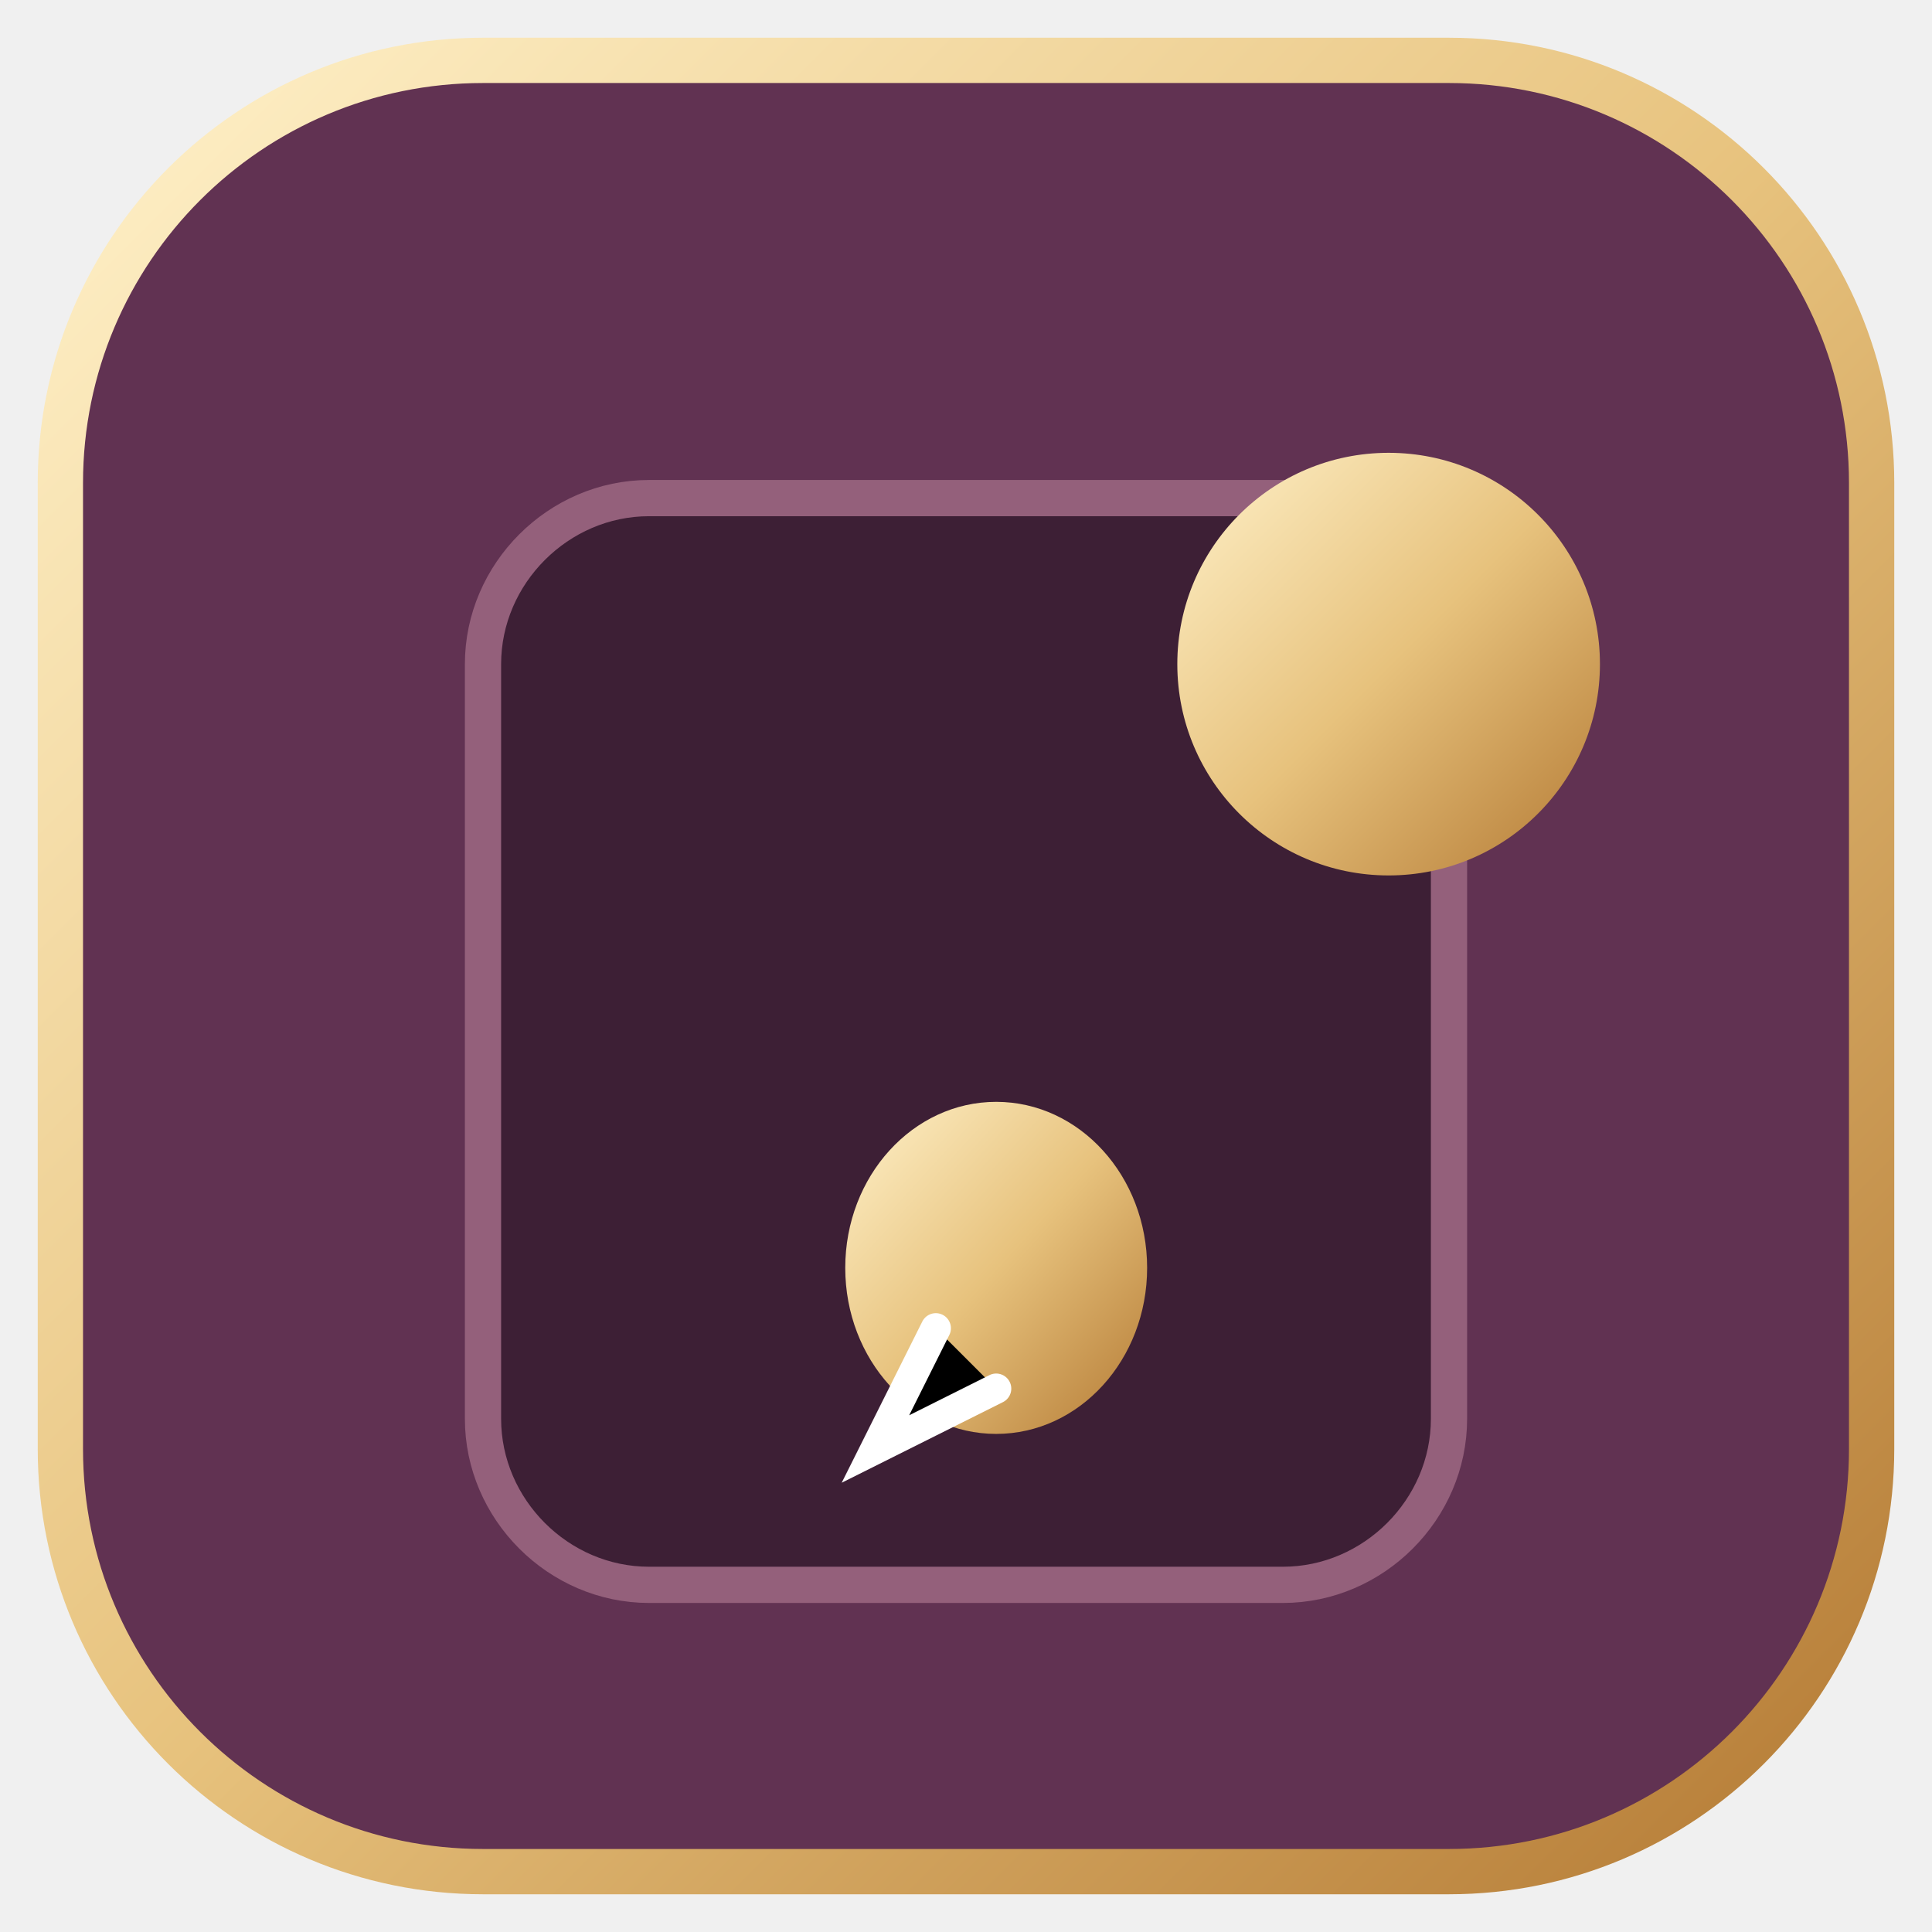
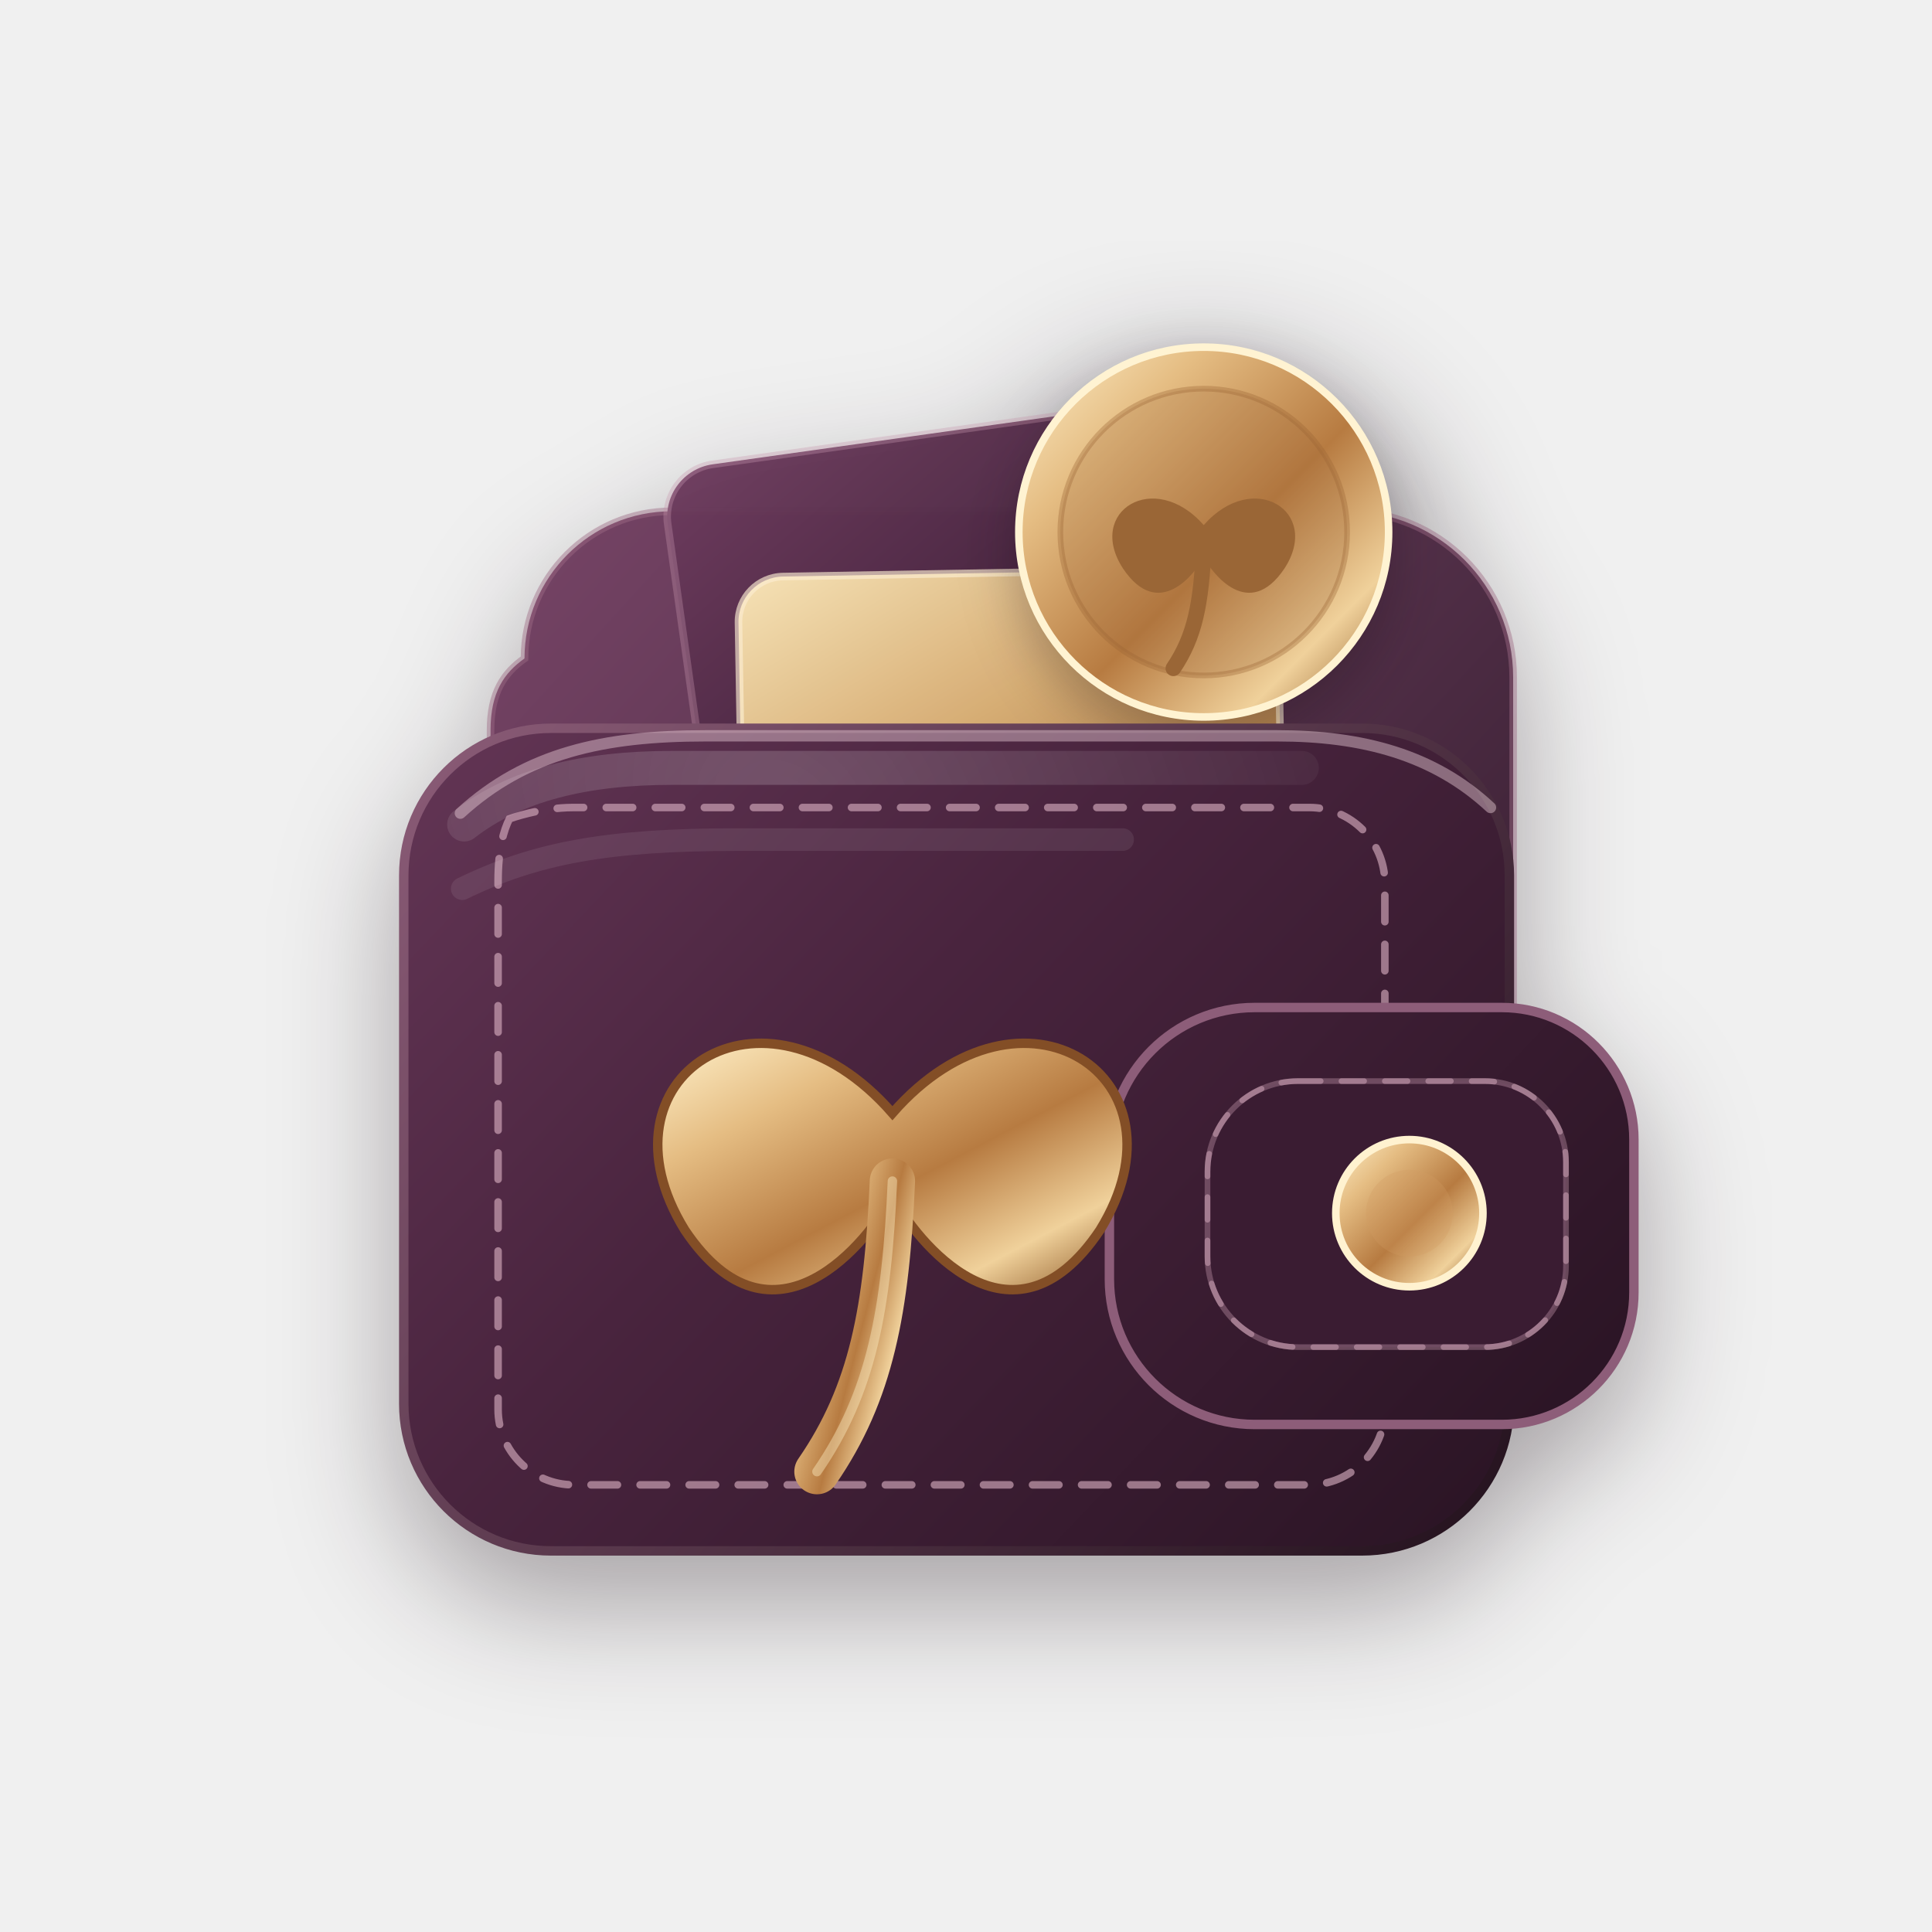
- <svg xmlns="http://www.w3.org/2000/svg" width="64" height="64" viewBox="0 0 64 64">
+ <svg xmlns="http://www.w3.org/2000/svg" width="1024" height="1024" viewBox="0 0 1024 1024" fill="none">
  <defs>
-     <linearGradient id="fbg" x1="10" y1="6" x2="54" y2="58">
-       <stop offset="0" stop-color="#613252" />
-       <stop offset=".45" stop-color="#49243e" />
-       <stop offset="1" stop-color="#24111f" />
+     <linearGradient id="walletBody" x1="224" y1="272" x2="856" y2="872" gradientUnits="userSpaceOnUse">
+       <stop offset="0" stop-color="#6A3A5B" />
+       <stop offset="0.42" stop-color="#49243E" />
+       <stop offset="1" stop-color="#24111F" />
    </linearGradient>
-     <linearGradient id="fgold" x1="0" y1="0" x2="1" y2="1">
-       <stop offset="0" stop-color="#fff1c9" />
-       <stop offset=".5" stop-color="#e7c27d" />
-       <stop offset="1" stop-color="#b47a34" />
+     <linearGradient id="walletBack" x1="250" y1="240" x2="820" y2="760" gradientUnits="userSpaceOnUse">
+       <stop offset="0" stop-color="#7A4669" />
+       <stop offset="0.5" stop-color="#533049" />
+       <stop offset="1" stop-color="#2B1626" />
    </linearGradient>
+     <linearGradient id="walletEdge" x1="220" y1="360" x2="840" y2="860" gradientUnits="userSpaceOnUse">
+       <stop offset="0" stop-color="#8D5D79" />
+       <stop offset="1" stop-color="#1B0C16" />
+     </linearGradient>
+     <linearGradient id="cardGold" x1="0" y1="0" x2="1" y2="1">
+       <stop offset="0" stop-color="#F9E5B7" />
+       <stop offset="0.45" stop-color="#D8AF74" />
+       <stop offset="1" stop-color="#A26A34" />
+     </linearGradient>
+     <linearGradient id="cardPlum" x1="0" y1="0" x2="1" y2="1">
+       <stop offset="0" stop-color="#6E3C5F" />
+       <stop offset="1" stop-color="#2C1526" />
+     </linearGradient>
+     <linearGradient id="metal" x1="0" y1="0" x2="1" y2="1">
+       <stop offset="0" stop-color="#FFF0C9" />
+       <stop offset="0.25" stop-color="#E5BD83" />
+       <stop offset="0.55" stop-color="#B77B41" />
+       <stop offset="0.8" stop-color="#F0D19B" />
+       <stop offset="1" stop-color="#875221" />
+     </linearGradient>
+     <radialGradient id="shine" cx="0" cy="0" r="1" gradientUnits="userSpaceOnUse" gradientTransform="translate(415 430) rotate(39) scale(418 335)">
+       <stop stop-color="#FFFFFF" stop-opacity="0.18" />
+       <stop offset="1" stop-color="#FFFFFF" stop-opacity="0" />
+     </radialGradient>
+     <filter id="shadow" x="94" y="128" width="846" height="820" filterUnits="userSpaceOnUse" color-interpolation-filters="sRGB">
+       <feFlood flood-opacity="0" result="BackgroundImageFix" />
+       <feColorMatrix in="SourceAlpha" type="matrix" values="0 0 0 0 0 0 0 0 0 0 0 0 0 0 0 0 0 0 127 0" result="hardAlpha" />
+       <feOffset dy="26" />
+       <feGaussianBlur stdDeviation="32" />
+       <feColorMatrix type="matrix" values="0 0 0 0 0.09 0 0 0 0 0.039 0 0 0 0 0.071 0 0 0 0.34 0" />
+       <feBlend mode="normal" in2="BackgroundImageFix" result="effect1_dropShadow" />
+       <feBlend mode="normal" in="SourceGraphic" in2="effect1_dropShadow" result="shape" />
+     </filter>
+     <filter id="softShadow" x="470" y="154" width="330" height="286" filterUnits="userSpaceOnUse" color-interpolation-filters="sRGB">
+       <feFlood flood-opacity="0" result="BackgroundImageFix" />
+       <feColorMatrix in="SourceAlpha" type="matrix" values="0 0 0 0 0 0 0 0 0 0 0 0 0 0 0 0 0 0 127 0" result="hardAlpha" />
+       <feOffset dy="12" />
+       <feGaussianBlur stdDeviation="14" />
+       <feColorMatrix type="matrix" values="0 0 0 0 0.09 0 0 0 0 0.039 0 0 0 0 0.071 0 0 0 0.28 0" />
+       <feBlend mode="normal" in2="BackgroundImageFix" result="effect1_dropShadow" />
+       <feBlend mode="normal" in="SourceGraphic" in2="effect1_dropShadow" result="shape" />
+     </filter>
  </defs>
-   <rect x="2" y="2" width="60" height="60" rx="14" fill="url(#fbg)" />
-   <rect x="2" y="2" width="60" height="60" rx="14" fill="none" stroke="url(#fgold)" stroke-width="1.5" />
-   <path d="M16 22c0-3 2.5-5.5 5.5-5.5h21c3 0 5.5 2.5 5.5 5.5v25c0 3-2.5 5.5-5.5 5.5h-21c-3 0-5.5-2.5-5.5-5.5V22z" fill="#3d1f35" stroke="#94607b" stroke-width="1.2" />
-   <circle cx="46" cy="22" r="7" fill="url(#fgold)" />
-   <ellipse cx="33" cy="42" rx="5" ry="5.5" fill="url(#fgold)" />
-   <path d="M31 44l-2 4 4-2" stroke="#fff" stroke-width="1" stroke-linecap="round" />
+   <g filter="url(#shadow)">
+     <path d="M278 349 C278 305.922 312.922 271 356 271 H714 C762.601 271 802 310.399 802 359 V701 C802 749.601 762.601 789 714 789 H348 C299.399 789 260 749.601 260 701 V387 C260 366.813 267.329 356.548 278 349 Z" fill="url(#walletBack)" stroke="#9E6C87" stroke-opacity="0.45" stroke-width="4" />
+     <g opacity="0.98">
+       <rect x="350" y="250" width="294" height="190" rx="28" transform="rotate(-8 350 250)" fill="url(#cardPlum)" stroke="#C595AC" stroke-opacity="0.35" stroke-width="4" />
+       <rect x="391" y="306" width="286" height="165" rx="24" transform="rotate(-1 391 306)" fill="url(#cardGold)" stroke="#FFF2D4" stroke-opacity="0.65" stroke-width="4" />
+     </g>
+     <g filter="url(#softShadow)">
+       <circle cx="638" cy="282" r="98" fill="url(#metal)" stroke="#FFF3D2" stroke-width="4" />
+       <circle cx="638" cy="282" r="76" fill="#9A6636" fill-opacity="0.24" stroke="#9A6636" stroke-opacity="0.35" stroke-width="3" />
+       <g transform="translate(638 282) scale(0.46)">
+         <path d="M0 -8 C-57 -73 -136 -24 -93 42 C-52 103 -10 48 0 29 C10 48 52 103 93 42 C136 -24 57 -73 0 -8 Z" fill="#9A6636" />
+         <path d="M0 18 C-3 82 -10 120 -35 157" fill="none" stroke="#9A6636" stroke-width="18" stroke-linecap="round" />
+       </g>
+     </g>
+     <rect x="214" y="386" width="586" height="436" rx="78" fill="url(#walletBody)" stroke="url(#walletEdge)" stroke-width="5" />
+     <path d="M246 437 C273 416 310 407 356 407 H690" stroke="url(#shine)" stroke-width="18" stroke-linecap="round" />
+     <path d="M270 434 C270 434 286 428 304 428 H694 C716 428 734 446 734 468 V747 C734 769 716 787 694 787 H304 C282 787 264 769 264 747 V467 C264 450 267 440 270 434 Z" fill="none" stroke="#DAB0C2" stroke-opacity="0.62" stroke-width="4" stroke-dasharray="14 12" stroke-linecap="round" />
+     <path d="M244 431 C279 399 320 390 374 390 H677 C722 390 760 400 790 428" fill="none" stroke="#F3D7E1" stroke-opacity="0.42" stroke-width="6" stroke-linecap="round" />
+     <path d="M665 534 H796 C834.66 534 866 565.34 866 604 V685 C866 723.66 834.66 755 796 755 H665 C622.49 755 588 720.51 588 678 V611 C588 568.49 622.49 534 665 534 Z" fill="url(#walletBody)" stroke="#8D5D79" stroke-width="5" />
+     <path d="M688 573 H787 C810.748 573 830 592.252 830 616 V671 C830 694.748 810.748 714 787 714 H688 C661.49 714 640 692.51 640 666 V621 C640 594.49 661.49 573 688 573 Z" fill="#3A1C32" stroke="#D2A5B7" stroke-opacity="0.35" stroke-width="3" />
+     <path d="M688 573 H787 C810.748 573 830 592.252 830 616 V671 C830 694.748 810.748 714 787 714 H688 C661.49 714 640 692.51 640 666 V621 C640 594.49 661.49 573 688 573 Z" fill="none" stroke="#DAB0C2" stroke-opacity="0.48" stroke-width="3" stroke-dasharray="12 11" stroke-linecap="round" />
+     <circle cx="747" cy="643" r="39" fill="url(#metal)" stroke="#FFF2D0" stroke-width="4" />
+     <circle cx="747" cy="643" r="23" fill="#D19A61" fill-opacity="0.28" />
+     <g transform="translate(473 600)">
+       <path d="M0 -10 C-69 -89 -160 -29 -110 52 C-63 122 -12 57 0 34 C12 57 63 122 110 52 C160 -29 69 -89 0 -10 Z" fill="url(#metal)" stroke="#834E26" stroke-width="5" />
+       <path d="M0 26 C-3 94 -11 138 -40 180" fill="none" stroke="url(#metal)" stroke-width="24" stroke-linecap="round" />
+       <path d="M0 26 C-3 94 -11 138 -40 180" fill="none" stroke="#FFF0C7" stroke-opacity="0.42" stroke-width="5" stroke-linecap="round" />
+     </g>
+     <path d="M245 471 C284 452 322 445 391 445 H595" stroke="#FFFFFF" stroke-opacity="0.08" stroke-width="12" stroke-linecap="round" />
+   </g>
</svg>
